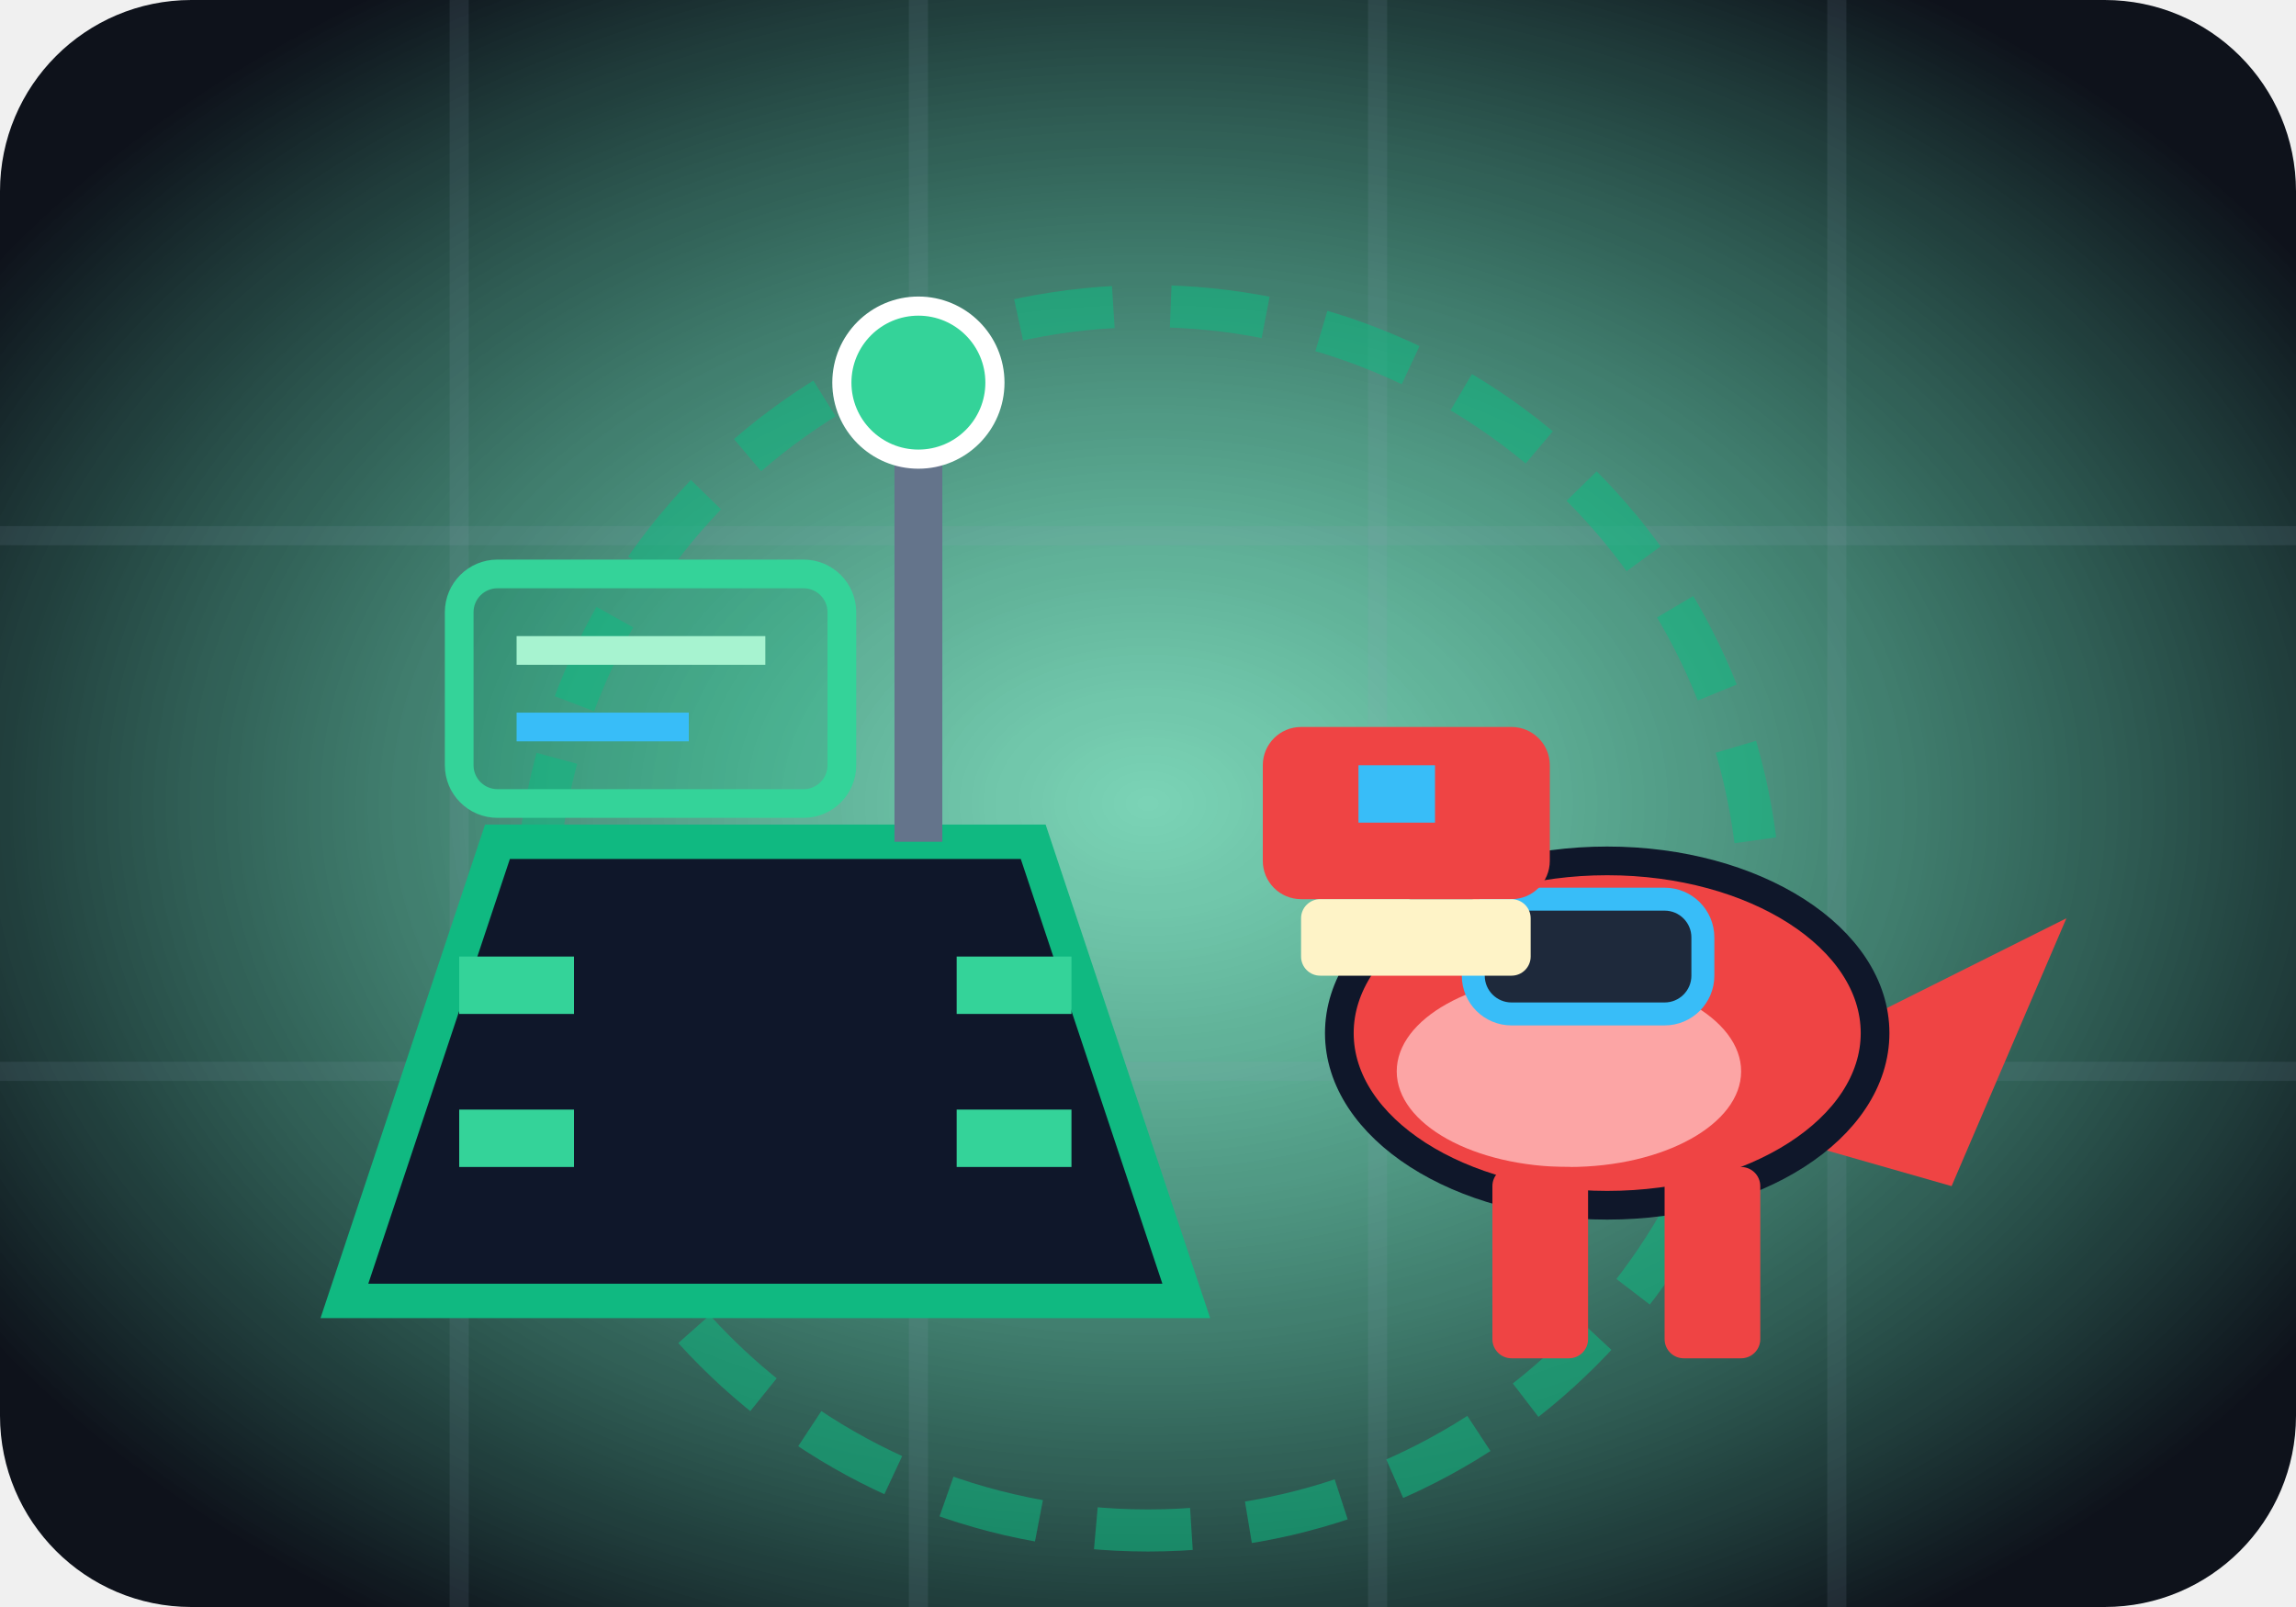
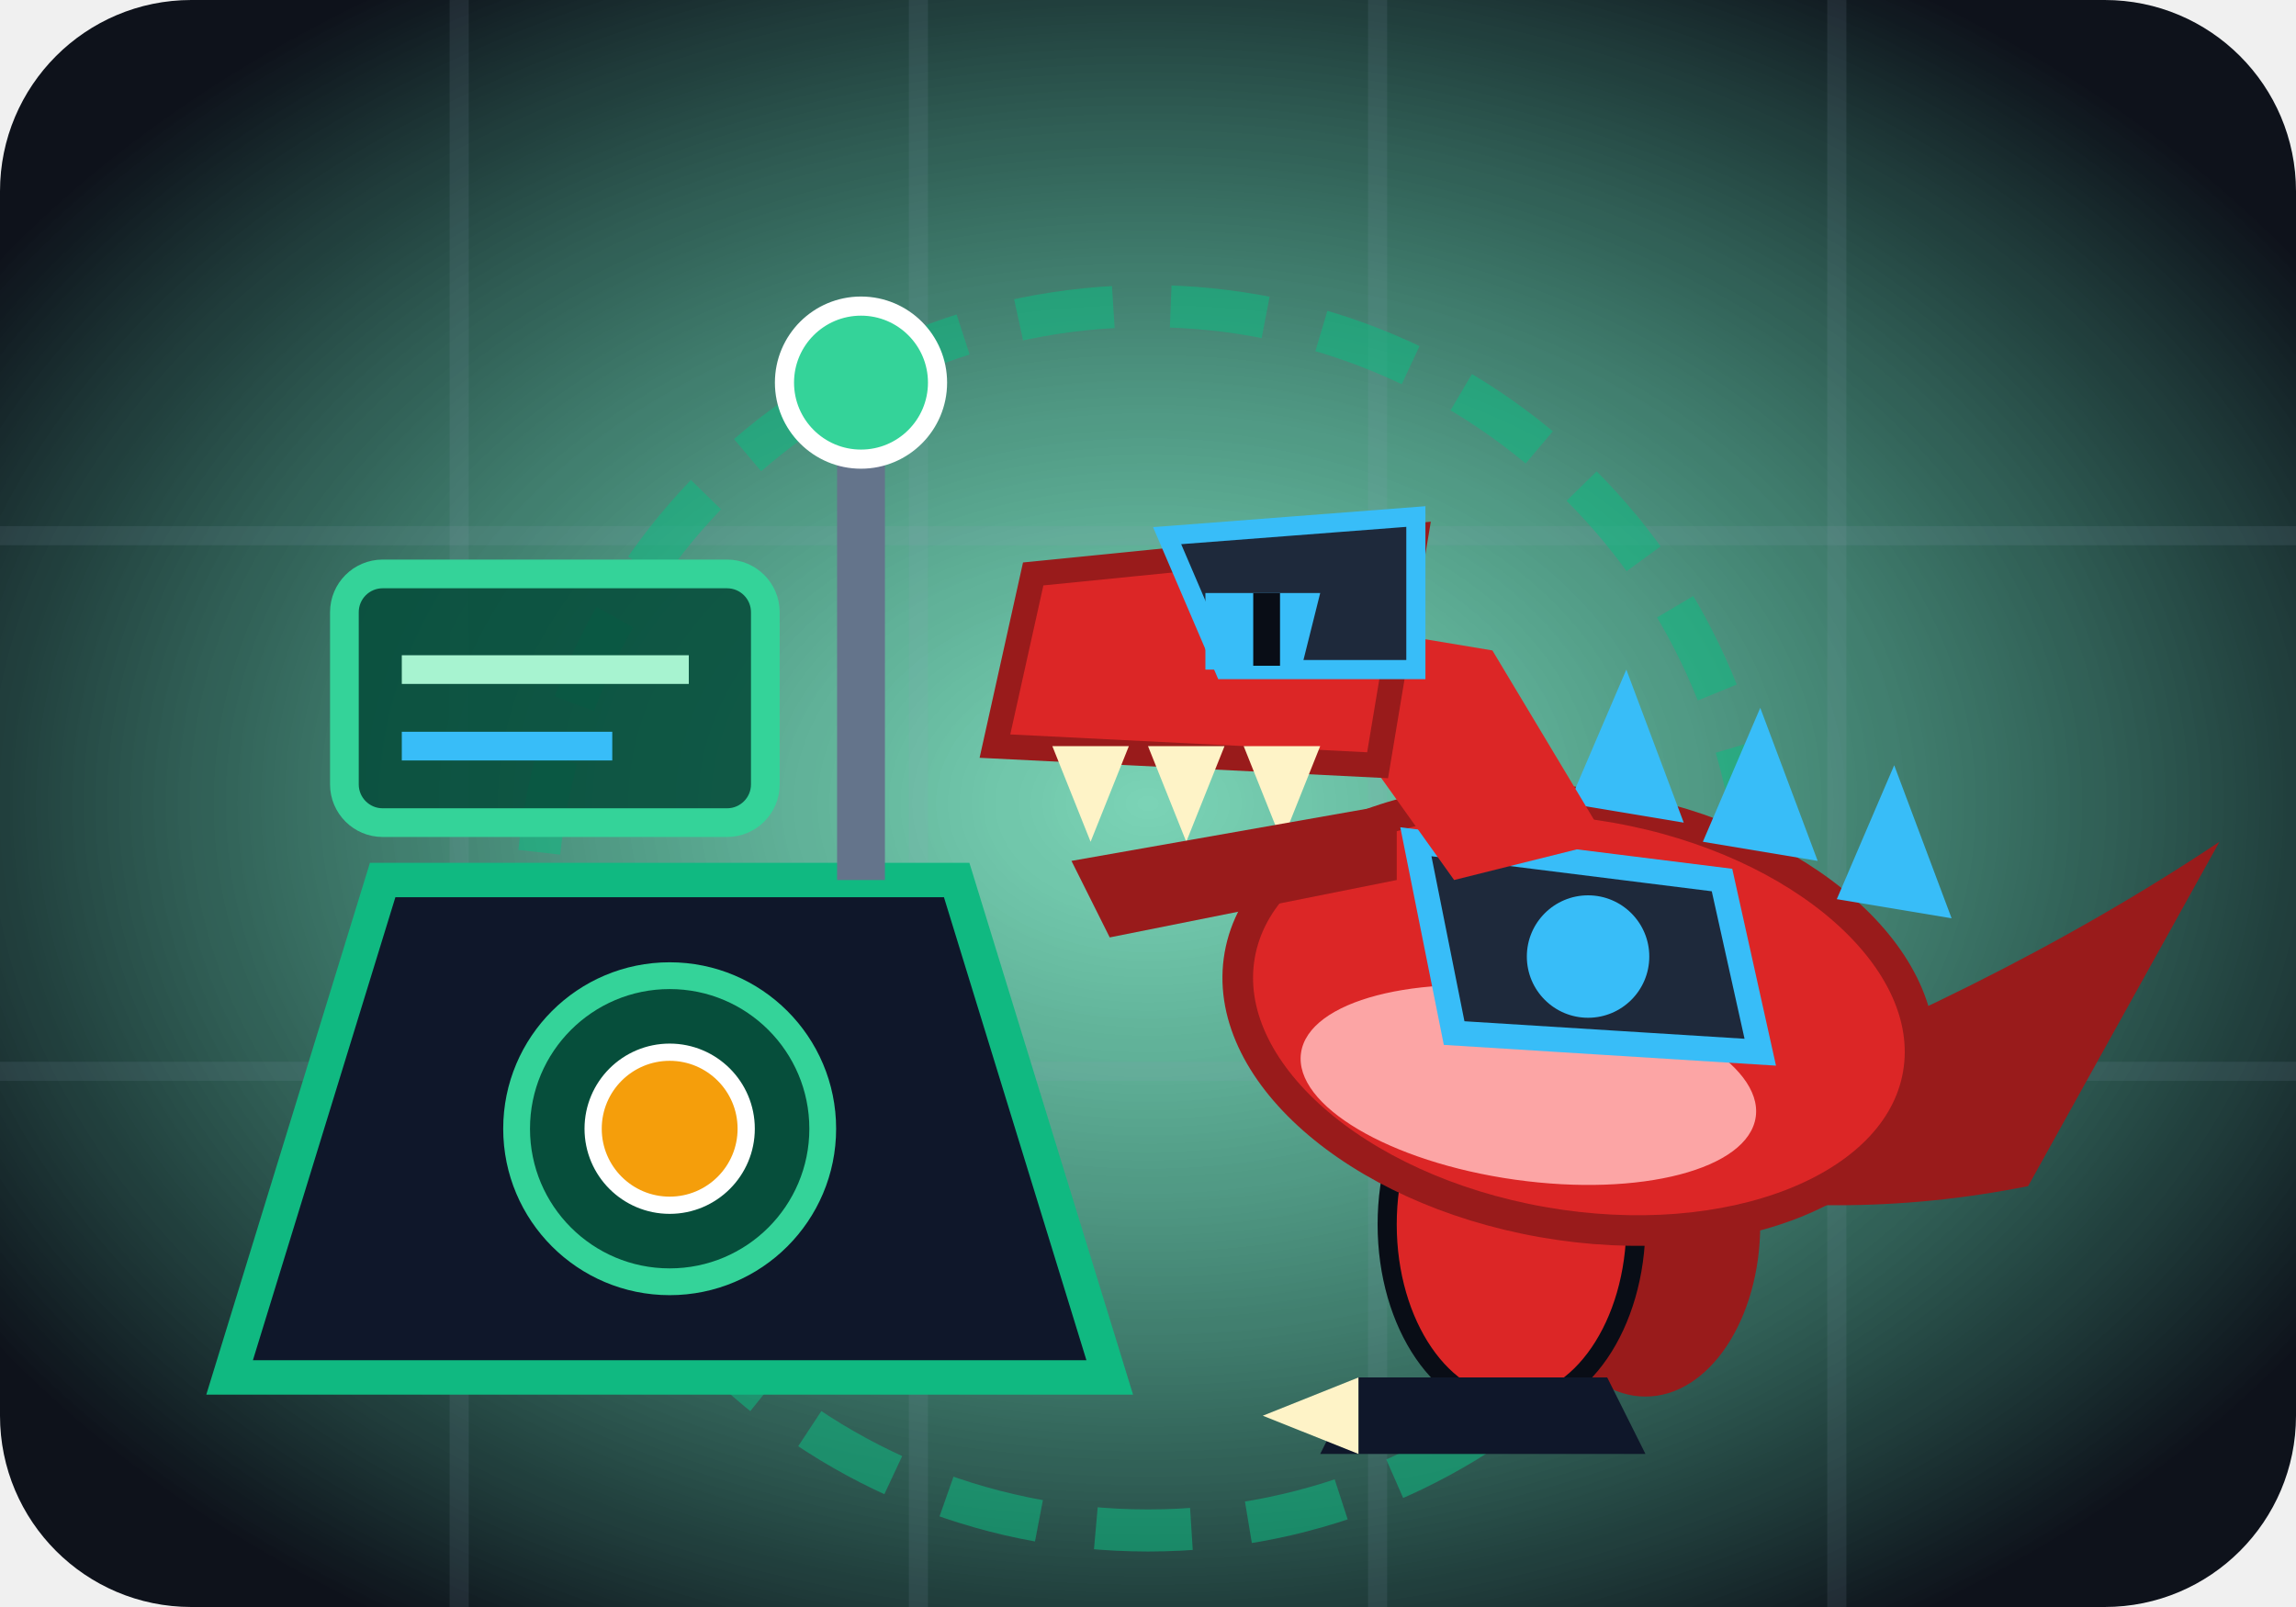
<svg xmlns="http://www.w3.org/2000/svg" viewBox="0 0 120 84" width="120" height="84">
  <defs>
    <radialGradient id="bg_dino_4" cx="50%" cy="50%" r="60%">
      <stop offset="0%" stop-color="#10b981" stop-opacity="0.52" />
      <stop offset="100%" stop-color="#090d16" stop-opacity="0.98" />
    </radialGradient>
  </defs>
  <rect width="120" height="84" rx="10" fill="url(#bg_dino_4)" />
  <g stroke="rgba(148,163,184,0.12)" stroke-width="1">
    <line x1="24" y1="0" x2="24" y2="84" />
    <line x1="48" y1="0" x2="48" y2="84" />
    <line x1="72" y1="0" x2="72" y2="84" />
    <line x1="96" y1="0" x2="96" y2="84" />
    <line x1="0" y1="28" x2="120" y2="28" />
    <line x1="0" y1="56" x2="120" y2="56" />
  </g>
  <circle cx="60" cy="48" r="32" fill="none" stroke="#10b981" stroke-width="2.2" stroke-opacity="0.55" stroke-dasharray="5 3" />
-   <polygon points="18,68 26,44 54,44 62,68" fill="#0f172a" stroke="#10b981" stroke-width="1.8" />
-   <rect x="24" y="30" width="20" height="12" rx="2" fill="rgba(16,185,129,0.25)" stroke="#34d399" stroke-width="1.5" />
-   <line x1="27" y1="34" x2="40" y2="34" stroke="#a7f3d0" stroke-width="1.5" />
-   <line x1="27" y1="38" x2="36" y2="38" stroke="#38bdf8" stroke-width="1.5" />
-   <line x1="48" y1="44" x2="48" y2="22" stroke="#64748b" stroke-width="2.5" />
-   <circle cx="48" cy="20" r="4" fill="#34d399" stroke="#fff" stroke-width="1" />
-   <rect x="24" y="50" width="6" height="3" fill="#34d399" />
-   <rect x="50" y="50" width="6" height="3" fill="#34d399" />
-   <rect x="24" y="58" width="6" height="3" fill="#34d399" />
-   <rect x="50" y="58" width="6" height="3" fill="#34d399" />
-   <g transform="translate(84,54)">
-     <path d="M4,4 L24,-6 L18,8 Z" fill="#ef4444" />
-     <ellipse cx="0" cy="0" rx="14" ry="9" fill="#ef4444" stroke="#0f172a" stroke-width="1.5" />
-     <ellipse cx="-2" cy="2" rx="9" ry="5" fill="#fca5a5" />
-     <rect x="-7" y="-7" width="12" height="6" rx="2" fill="#1e293b" stroke="#38bdf8" stroke-width="1.2" />
-     <rect x="-18" y="-16" width="15" height="9" rx="2" fill="#ef4444" />
-     <rect x="-16" y="-7" width="12" height="4" rx="1" fill="#fef3c7" />
-     <rect x="-13" y="-14" width="4" height="3" fill="#38bdf8" />
-     <rect x="-6" y="7" width="5" height="10" rx="1" fill="#ef4444" />
-     <rect x="3" y="7" width="5" height="10" rx="1" fill="#ef4444" />
+   <polygon points="12,72 20,46 50,46 58,72" fill="#0f172a" stroke="#10b981" stroke-width="1.8" />
+   <circle cx="35" cy="59" r="8" fill="#064e3b" stroke="#34d399" stroke-width="1.4" />
+   <circle cx="35" cy="59" r="4" fill="#f59e0b" stroke="#fff" stroke-width="0.9" />
+   <rect x="18" y="30" width="22" height="13" rx="2" fill="rgba(6,78,59,0.88)" stroke="#34d399" stroke-width="1.5" />
+   <line x1="21" y1="35" x2="36" y2="35" stroke="#a7f3d0" stroke-width="1.5" />
+   <line x1="21" y1="39" x2="32" y2="39" stroke="#38bdf8" stroke-width="1.5" />
+   <line x1="45" y1="46" x2="45" y2="22" stroke="#64748b" stroke-width="2.5" />
+   <circle cx="45" cy="20" r="4" fill="#34d399" stroke="#fff" stroke-width="1" />
+   <g transform="translate(82,56)">
+     <path d="M6,2 Q22,-4 34,-12 L24,6 Q14,8 4,6 Z" fill="#991b1b" />
+     <ellipse cx="4" cy="8" rx="6" ry="9" fill="#991b1b" />
+     <ellipse cx="-3" cy="8" rx="6.5" ry="9.5" fill="#dc2626" stroke="#090d16" stroke-width="1" />
+     <polygon points="-11,16 2,16 4,20 -13,20" fill="#0f172a" />
+     <polygon points="-11,16 -16,18 -11,20" fill="#fef3c7" />
+     <ellipse cx="0" cy="-3" rx="18" ry="11" transform="rotate(10)" fill="#dc2626" stroke="#991b1b" stroke-width="1.6" />
+     <ellipse cx="-2" cy="1" rx="12" ry="5" transform="rotate(8)" fill="#fca5a5" />
+     <polygon points="14,-9 17,-16 20,-8" fill="#38bdf8" />
+     <polygon points="7,-12 10,-19 13,-11" fill="#38bdf8" />
+     <polygon points="0,-14 3,-21 6,-13" fill="#38bdf8" />
+     <polygon points="-7,-14 -4,-21 -1,-13" fill="#38bdf8" />
+     <polygon points="-8,-12 8,-10 10,-1 -6,-2" fill="#1e293b" stroke="#38bdf8" stroke-width="1.3" />
+     <circle cx="1" cy="-6" r="3.2" fill="#38bdf8" />
+     <polygon points="-6,-10 -16,-24 -4,-22 2,-12" fill="#dc2626" />
+     <polygon points="-8,-28 -28,-26 -30,-17 -10,-16" fill="#dc2626" stroke="#991b1b" stroke-width="1.3" />
+     <polygon points="-8,-29 -21,-28 -18,-21 -8,-21" fill="#1e293b" stroke="#38bdf8" stroke-width="1" />
+     <polygon points="-27,-17 -25,-12 -23,-17" fill="#fef3c7" />
+     <polygon points="-22,-17 -20,-12 -18,-17" fill="#fef3c7" />
+     <polygon points="-17,-17 -15,-12 -13,-17" fill="#fef3c7" />
+     <polygon points="-9,-14 -26,-11 -24,-7 -9,-10" fill="#991b1b" />
+     <polygon points="-19,-25 -13,-25 -14,-21 -19,-21" fill="#38bdf8" />
+     <rect x="-16.5" y="-25" width="1.4" height="3.8" fill="#090d16" />
  </g>
</svg>
